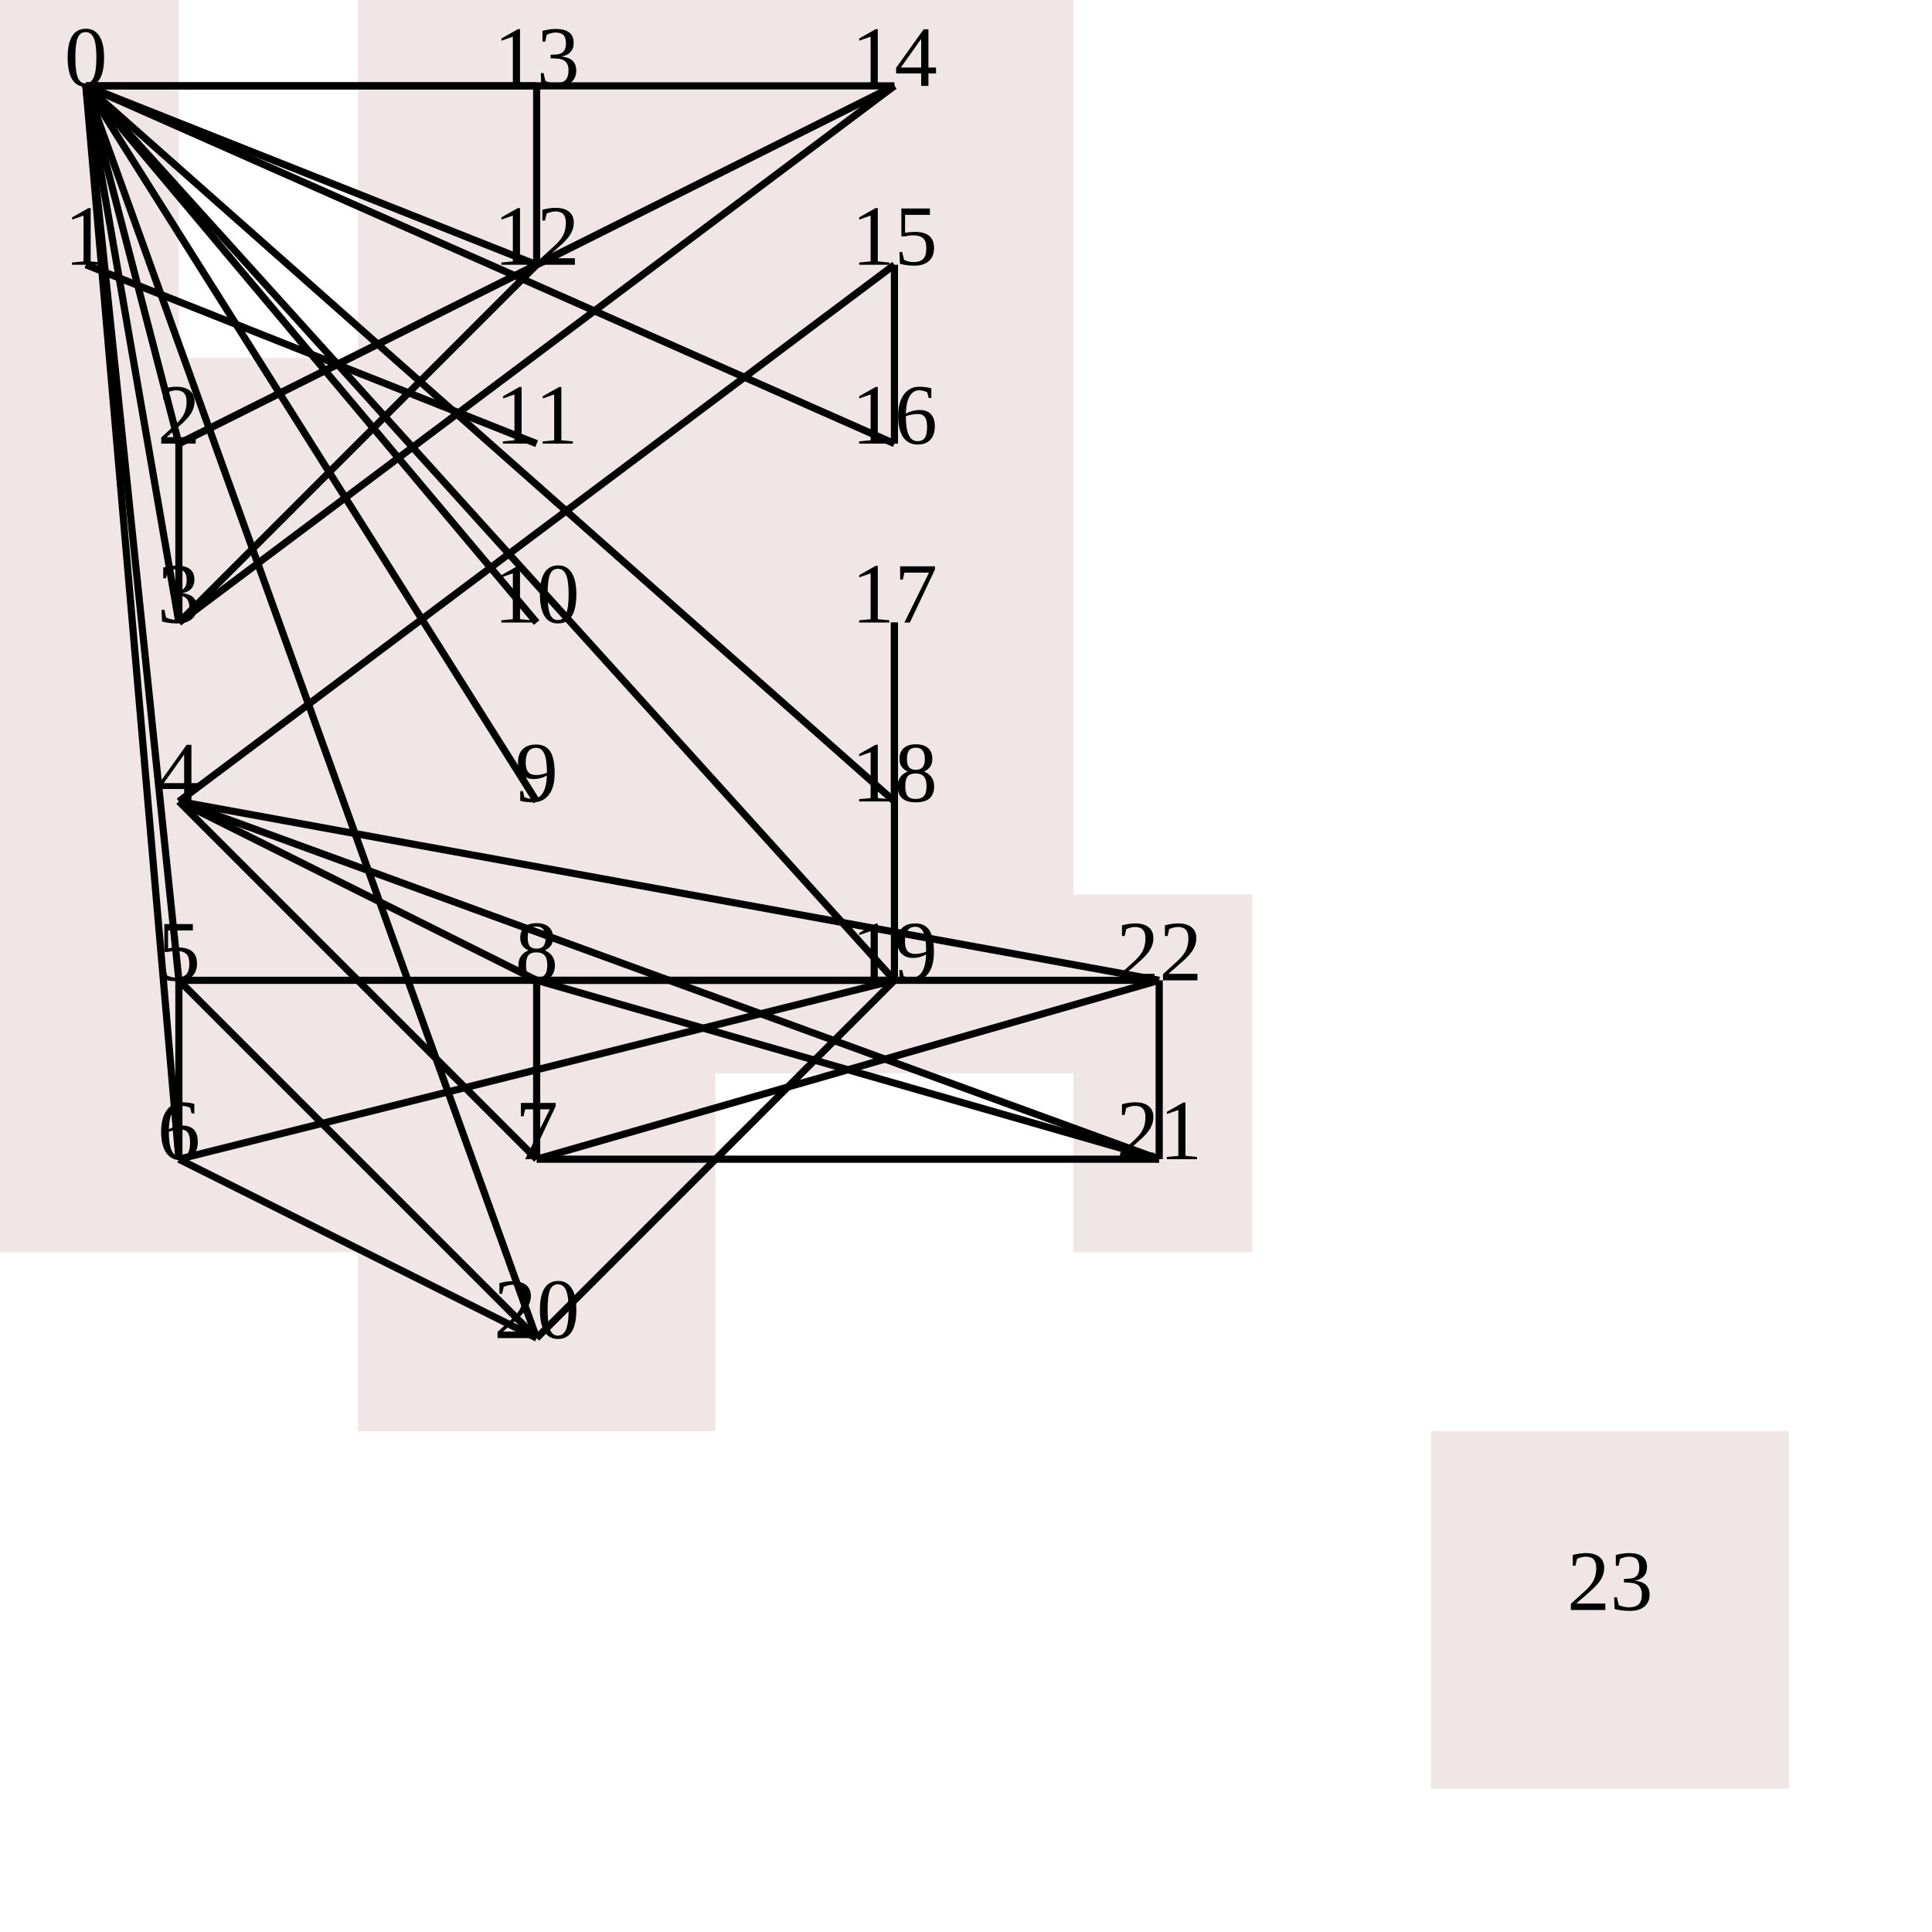
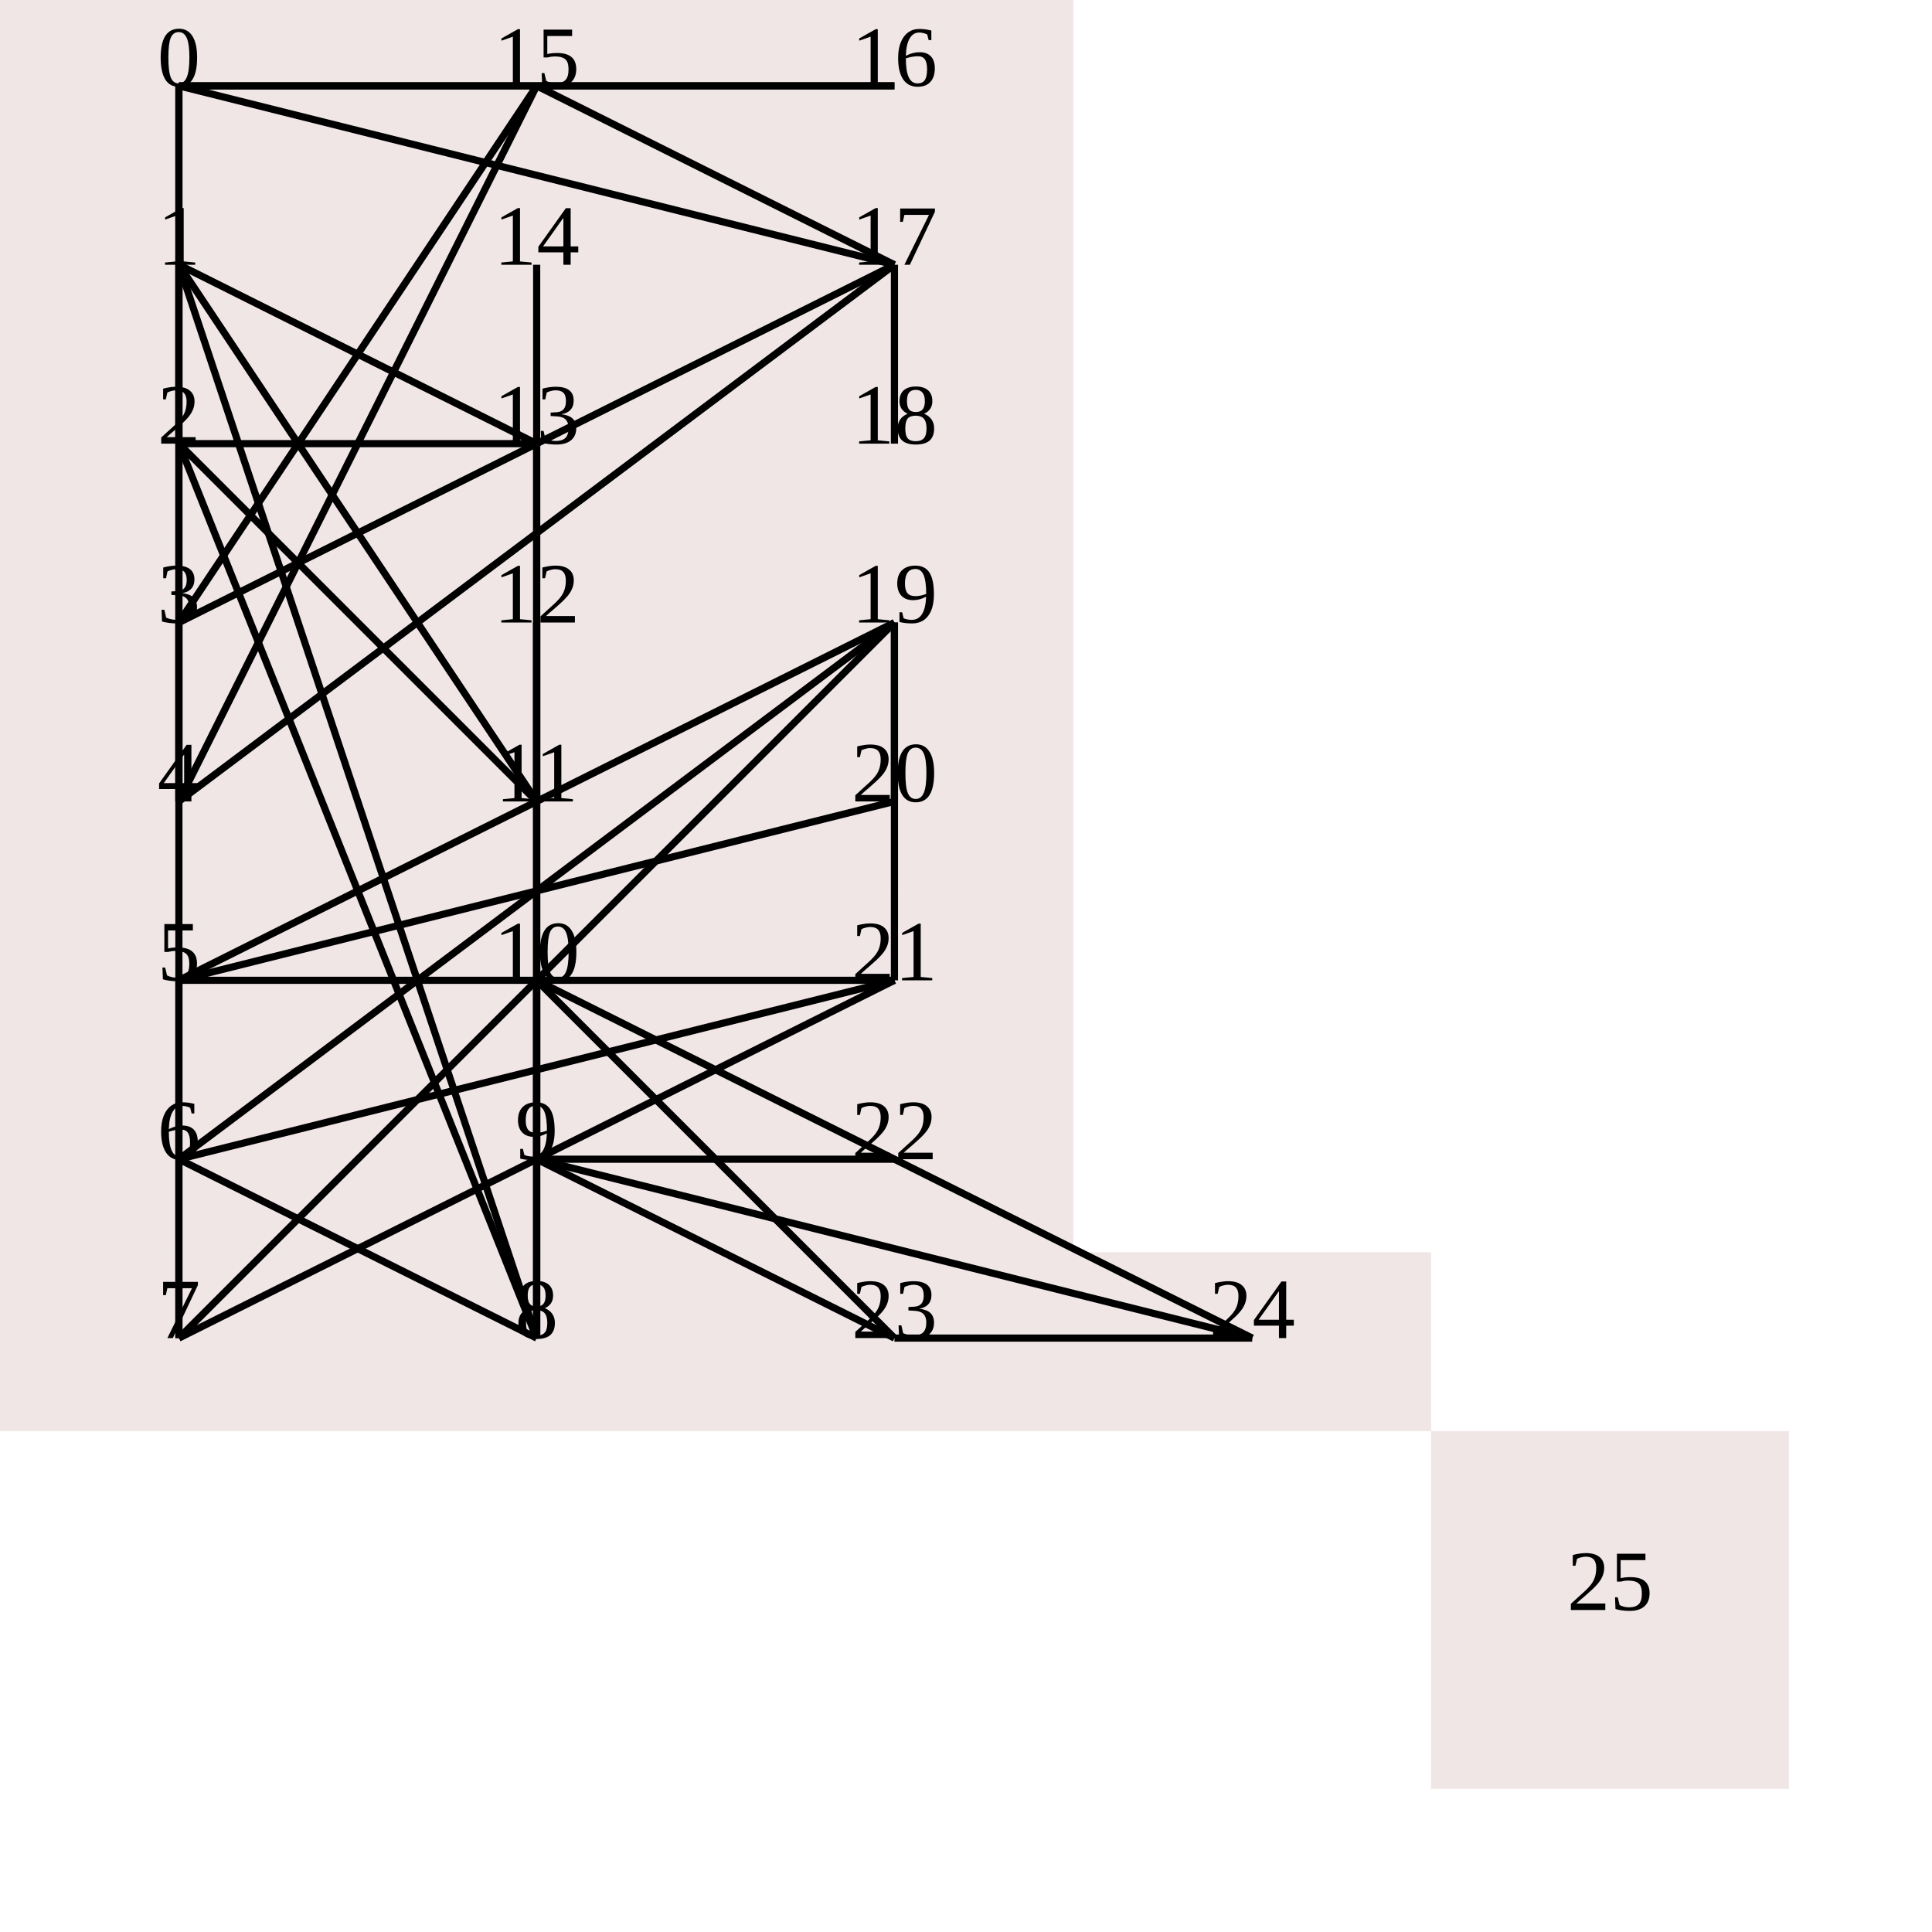
<svg xmlns="http://www.w3.org/2000/svg" width="270" height="270">
  <rect x="0" y="0" width="270" height="270" fill="rgb(255,255,255)" />
-   <rect x="0" y="0" width="225" height="225" fill="rgba(255,255,255,1)" />
-   <rect x="0" y="0" width="25" height="25" fill="rgba(100,0,0,0.1)" />
-   <text x="12" y="12" text-anchor="middle" alignment-baseline="middle" fill="black">0</text>
-   <rect x="0" y="25" width="25" height="25" fill="rgba(100,0,0,0.1)" />
-   <text x="12" y="37" text-anchor="middle" alignment-baseline="middle" fill="black">1</text>
+   <rect x="0" y="0" width="250" height="250" fill="rgba(255,255,255,1)" />
+   <rect x="0" y="0" width="50" height="25" fill="rgba(100,0,0,0.1)" />
+   <text x="25" y="12" text-anchor="middle" alignment-baseline="middle" fill="black">0</text>
+   <rect x="0" y="25" width="50" height="25" fill="rgba(100,0,0,0.1)" />
+   <text x="25" y="37" text-anchor="middle" alignment-baseline="middle" fill="black">1</text>
  <rect x="0" y="50" width="50" height="25" fill="rgba(100,0,0,0.1)" />
  <text x="25" y="62" text-anchor="middle" alignment-baseline="middle" fill="black">2</text>
  <rect x="0" y="75" width="50" height="25" fill="rgba(100,0,0,0.1)" />
  <text x="25" y="87" text-anchor="middle" alignment-baseline="middle" fill="black">3</text>
  <rect x="0" y="100" width="50" height="25" fill="rgba(100,0,0,0.1)" />
  <text x="25" y="112" text-anchor="middle" alignment-baseline="middle" fill="black">4</text>
  <rect x="0" y="125" width="50" height="25" fill="rgba(100,0,0,0.1)" />
  <text x="25" y="137" text-anchor="middle" alignment-baseline="middle" fill="black">5</text>
  <rect x="0" y="150" width="50" height="25" fill="rgba(100,0,0,0.1)" />
  <text x="25" y="162" text-anchor="middle" alignment-baseline="middle" fill="black">6</text>
+   <rect x="0" y="175" width="50" height="25" fill="rgba(100,0,0,0.1)" />
+   <text x="25" y="187" text-anchor="middle" alignment-baseline="middle" fill="black">7</text>
+   <rect x="50" y="175" width="50" height="25" fill="rgba(100,0,0,0.1)" />
+   <text x="75" y="187" text-anchor="middle" alignment-baseline="middle" fill="black">8</text>
  <rect x="50" y="150" width="50" height="25" fill="rgba(100,0,0,0.1)" />
-   <text x="75" y="162" text-anchor="middle" alignment-baseline="middle" fill="black">7</text>
+   <text x="75" y="162" text-anchor="middle" alignment-baseline="middle" fill="black">9</text>
  <rect x="50" y="125" width="50" height="25" fill="rgba(100,0,0,0.1)" />
-   <text x="75" y="137" text-anchor="middle" alignment-baseline="middle" fill="black">8</text>
+   <text x="75" y="137" text-anchor="middle" alignment-baseline="middle" fill="black">10</text>
  <rect x="50" y="100" width="50" height="25" fill="rgba(100,0,0,0.1)" />
-   <text x="75" y="112" text-anchor="middle" alignment-baseline="middle" fill="black">9</text>
+   <text x="75" y="112" text-anchor="middle" alignment-baseline="middle" fill="black">11</text>
  <rect x="50" y="75" width="50" height="25" fill="rgba(100,0,0,0.1)" />
-   <text x="75" y="87" text-anchor="middle" alignment-baseline="middle" fill="black">10</text>
+   <text x="75" y="87" text-anchor="middle" alignment-baseline="middle" fill="black">12</text>
  <rect x="50" y="50" width="50" height="25" fill="rgba(100,0,0,0.1)" />
-   <text x="75" y="62" text-anchor="middle" alignment-baseline="middle" fill="black">11</text>
+   <text x="75" y="62" text-anchor="middle" alignment-baseline="middle" fill="black">13</text>
  <rect x="50" y="25" width="50" height="25" fill="rgba(100,0,0,0.1)" />
-   <text x="75" y="37" text-anchor="middle" alignment-baseline="middle" fill="black">12</text>
+   <text x="75" y="37" text-anchor="middle" alignment-baseline="middle" fill="black">14</text>
  <rect x="50" y="0" width="50" height="25" fill="rgba(100,0,0,0.1)" />
-   <text x="75" y="12" text-anchor="middle" alignment-baseline="middle" fill="black">13</text>
+   <text x="75" y="12" text-anchor="middle" alignment-baseline="middle" fill="black">15</text>
  <rect x="100" y="0" width="50" height="25" fill="rgba(100,0,0,0.1)" />
-   <text x="125" y="12" text-anchor="middle" alignment-baseline="middle" fill="black">14</text>
+   <text x="125" y="12" text-anchor="middle" alignment-baseline="middle" fill="black">16</text>
  <rect x="100" y="25" width="50" height="25" fill="rgba(100,0,0,0.1)" />
-   <text x="125" y="37" text-anchor="middle" alignment-baseline="middle" fill="black">15</text>
+   <text x="125" y="37" text-anchor="middle" alignment-baseline="middle" fill="black">17</text>
  <rect x="100" y="50" width="50" height="25" fill="rgba(100,0,0,0.1)" />
-   <text x="125" y="62" text-anchor="middle" alignment-baseline="middle" fill="black">16</text>
+   <text x="125" y="62" text-anchor="middle" alignment-baseline="middle" fill="black">18</text>
  <rect x="100" y="75" width="50" height="25" fill="rgba(100,0,0,0.1)" />
-   <text x="125" y="87" text-anchor="middle" alignment-baseline="middle" fill="black">17</text>
+   <text x="125" y="87" text-anchor="middle" alignment-baseline="middle" fill="black">19</text>
  <rect x="100" y="100" width="50" height="25" fill="rgba(100,0,0,0.1)" />
-   <text x="125" y="112" text-anchor="middle" alignment-baseline="middle" fill="black">18</text>
+   <text x="125" y="112" text-anchor="middle" alignment-baseline="middle" fill="black">20</text>
  <rect x="100" y="125" width="50" height="25" fill="rgba(100,0,0,0.1)" />
-   <text x="125" y="137" text-anchor="middle" alignment-baseline="middle" fill="black">19</text>
-   <rect x="50" y="175" width="50" height="25" fill="rgba(100,0,0,0.1)" />
-   <text x="75" y="187" text-anchor="middle" alignment-baseline="middle" fill="black">20</text>
-   <rect x="150" y="150" width="25" height="25" fill="rgba(100,0,0,0.1)" />
-   <text x="162" y="162" text-anchor="middle" alignment-baseline="middle" fill="black">21</text>
-   <rect x="150" y="125" width="25" height="25" fill="rgba(100,0,0,0.1)" />
-   <text x="162" y="137" text-anchor="middle" alignment-baseline="middle" fill="black">22</text>
+   <text x="125" y="137" text-anchor="middle" alignment-baseline="middle" fill="black">21</text>
+   <rect x="100" y="150" width="50" height="25" fill="rgba(100,0,0,0.1)" />
+   <text x="125" y="162" text-anchor="middle" alignment-baseline="middle" fill="black">22</text>
+   <rect x="100" y="175" width="50" height="25" fill="rgba(100,0,0,0.1)" />
+   <text x="125" y="187" text-anchor="middle" alignment-baseline="middle" fill="black">23</text>
+   <rect x="150" y="175" width="50" height="25" fill="rgba(100,0,0,0.1)" />
+   <text x="175" y="187" text-anchor="middle" alignment-baseline="middle" fill="black">24</text>
  <rect x="200" y="200" width="50" height="50" fill="rgba(100,0,0,0.1)" />
-   <text x="225" y="225" text-anchor="middle" alignment-baseline="middle" fill="black">23</text>
-   <line x1="12" y1="12" x2="125" y2="62" stroke="black" stroke-width="1" />
-   <line x1="12" y1="12" x2="75" y2="37" stroke="black" stroke-width="1" />
-   <line x1="12" y1="12" x2="75" y2="12" stroke="black" stroke-width="1" />
-   <line x1="12" y1="12" x2="25" y2="62" stroke="black" stroke-width="1" />
-   <line x1="12" y1="12" x2="75" y2="87" stroke="black" stroke-width="1" />
-   <line x1="12" y1="12" x2="25" y2="87" stroke="black" stroke-width="1" />
-   <line x1="12" y1="12" x2="125" y2="137" stroke="black" stroke-width="1" />
-   <line x1="12" y1="12" x2="75" y2="112" stroke="black" stroke-width="1" />
-   <line x1="12" y1="12" x2="125" y2="12" stroke="black" stroke-width="1" />
-   <line x1="12" y1="12" x2="125" y2="112" stroke="black" stroke-width="1" />
-   <line x1="12" y1="12" x2="25" y2="162" stroke="black" stroke-width="1" />
-   <line x1="12" y1="12" x2="25" y2="137" stroke="black" stroke-width="1" />
-   <line x1="12" y1="12" x2="75" y2="187" stroke="black" stroke-width="1" />
-   <line x1="12" y1="37" x2="75" y2="62" stroke="black" stroke-width="1" />
-   <line x1="25" y1="62" x2="75" y2="37" stroke="black" stroke-width="1" />
-   <line x1="25" y1="62" x2="125" y2="12" stroke="black" stroke-width="1" />
-   <line x1="25" y1="62" x2="25" y2="87" stroke="black" stroke-width="1" />
-   <line x1="25" y1="87" x2="75" y2="37" stroke="black" stroke-width="1" />
-   <line x1="25" y1="87" x2="125" y2="12" stroke="black" stroke-width="1" />
-   <line x1="25" y1="112" x2="162" y2="162" stroke="black" stroke-width="1" />
-   <line x1="25" y1="112" x2="75" y2="162" stroke="black" stroke-width="1" />
-   <line x1="25" y1="112" x2="162" y2="137" stroke="black" stroke-width="1" />
+   <text x="225" y="225" text-anchor="middle" alignment-baseline="middle" fill="black">25</text>
+   <line x1="25" y1="12" x2="25" y2="112" stroke="black" stroke-width="1" />
+   <line x1="25" y1="12" x2="75" y2="12" stroke="black" stroke-width="1" />
+   <line x1="25" y1="12" x2="125" y2="12" stroke="black" stroke-width="1" />
+   <line x1="25" y1="12" x2="25" y2="87" stroke="black" stroke-width="1" />
+   <line x1="25" y1="12" x2="125" y2="37" stroke="black" stroke-width="1" />
+   <line x1="25" y1="37" x2="75" y2="187" stroke="black" stroke-width="1" />
+   <line x1="25" y1="37" x2="75" y2="112" stroke="black" stroke-width="1" />
+   <line x1="25" y1="37" x2="25" y2="62" stroke="black" stroke-width="1" />
+   <line x1="25" y1="37" x2="75" y2="62" stroke="black" stroke-width="1" />
+   <line x1="25" y1="62" x2="75" y2="187" stroke="black" stroke-width="1" />
+   <line x1="25" y1="62" x2="75" y2="112" stroke="black" stroke-width="1" />
+   <line x1="25" y1="62" x2="75" y2="62" stroke="black" stroke-width="1" />
+   <line x1="25" y1="87" x2="25" y2="112" stroke="black" stroke-width="1" />
+   <line x1="25" y1="87" x2="25" y2="137" stroke="black" stroke-width="1" />
+   <line x1="25" y1="87" x2="75" y2="12" stroke="black" stroke-width="1" />
+   <line x1="25" y1="87" x2="125" y2="37" stroke="black" stroke-width="1" />
+   <line x1="25" y1="112" x2="75" y2="12" stroke="black" stroke-width="1" />
  <line x1="25" y1="112" x2="125" y2="37" stroke="black" stroke-width="1" />
-   <line x1="25" y1="112" x2="75" y2="137" stroke="black" stroke-width="1" />
+   <line x1="25" y1="137" x2="25" y2="187" stroke="black" stroke-width="1" />
+   <line x1="25" y1="137" x2="125" y2="112" stroke="black" stroke-width="1" />
+   <line x1="25" y1="137" x2="125" y2="87" stroke="black" stroke-width="1" />
+   <line x1="25" y1="137" x2="25" y2="162" stroke="black" stroke-width="1" />
  <line x1="25" y1="137" x2="125" y2="137" stroke="black" stroke-width="1" />
-   <line x1="25" y1="137" x2="25" y2="162" stroke="black" stroke-width="1" />
-   <line x1="25" y1="137" x2="75" y2="187" stroke="black" stroke-width="1" />
+   <line x1="25" y1="162" x2="25" y2="187" stroke="black" stroke-width="1" />
+   <line x1="25" y1="162" x2="75" y2="187" stroke="black" stroke-width="1" />
+   <line x1="25" y1="162" x2="125" y2="87" stroke="black" stroke-width="1" />
  <line x1="25" y1="162" x2="125" y2="137" stroke="black" stroke-width="1" />
-   <line x1="25" y1="162" x2="75" y2="187" stroke="black" stroke-width="1" />
-   <line x1="75" y1="162" x2="162" y2="162" stroke="black" stroke-width="1" />
-   <line x1="75" y1="162" x2="162" y2="137" stroke="black" stroke-width="1" />
+   <line x1="25" y1="187" x2="125" y2="87" stroke="black" stroke-width="1" />
+   <line x1="25" y1="187" x2="125" y2="137" stroke="black" stroke-width="1" />
+   <line x1="75" y1="187" x2="75" y2="87" stroke="black" stroke-width="1" />
+   <line x1="75" y1="187" x2="75" y2="112" stroke="black" stroke-width="1" />
+   <line x1="75" y1="187" x2="75" y2="62" stroke="black" stroke-width="1" />
  <line x1="75" y1="162" x2="75" y2="137" stroke="black" stroke-width="1" />
-   <line x1="75" y1="137" x2="162" y2="162" stroke="black" stroke-width="1" />
-   <line x1="75" y1="137" x2="162" y2="137" stroke="black" stroke-width="1" />
-   <line x1="75" y1="37" x2="75" y2="12" stroke="black" stroke-width="1" />
-   <line x1="75" y1="37" x2="125" y2="12" stroke="black" stroke-width="1" />
+   <line x1="75" y1="162" x2="125" y2="162" stroke="black" stroke-width="1" />
+   <line x1="75" y1="162" x2="175" y2="187" stroke="black" stroke-width="1" />
+   <line x1="75" y1="162" x2="125" y2="187" stroke="black" stroke-width="1" />
+   <line x1="75" y1="137" x2="175" y2="187" stroke="black" stroke-width="1" />
+   <line x1="75" y1="137" x2="125" y2="187" stroke="black" stroke-width="1" />
+   <line x1="75" y1="112" x2="75" y2="87" stroke="black" stroke-width="1" />
+   <line x1="75" y1="112" x2="75" y2="62" stroke="black" stroke-width="1" />
+   <line x1="75" y1="62" x2="75" y2="37" stroke="black" stroke-width="1" />
+   <line x1="75" y1="12" x2="125" y2="12" stroke="black" stroke-width="1" />
+   <line x1="75" y1="12" x2="125" y2="37" stroke="black" stroke-width="1" />
  <line x1="125" y1="37" x2="125" y2="62" stroke="black" stroke-width="1" />
+   <line x1="125" y1="87" x2="125" y2="112" stroke="black" stroke-width="1" />
  <line x1="125" y1="87" x2="125" y2="137" stroke="black" stroke-width="1" />
-   <line x1="125" y1="87" x2="125" y2="112" stroke="black" stroke-width="1" />
-   <line x1="125" y1="137" x2="75" y2="187" stroke="black" stroke-width="1" />
-   <line x1="162" y1="162" x2="162" y2="137" stroke="black" stroke-width="1" />
+   <line x1="125" y1="187" x2="175" y2="187" stroke="black" stroke-width="1" />
</svg>
